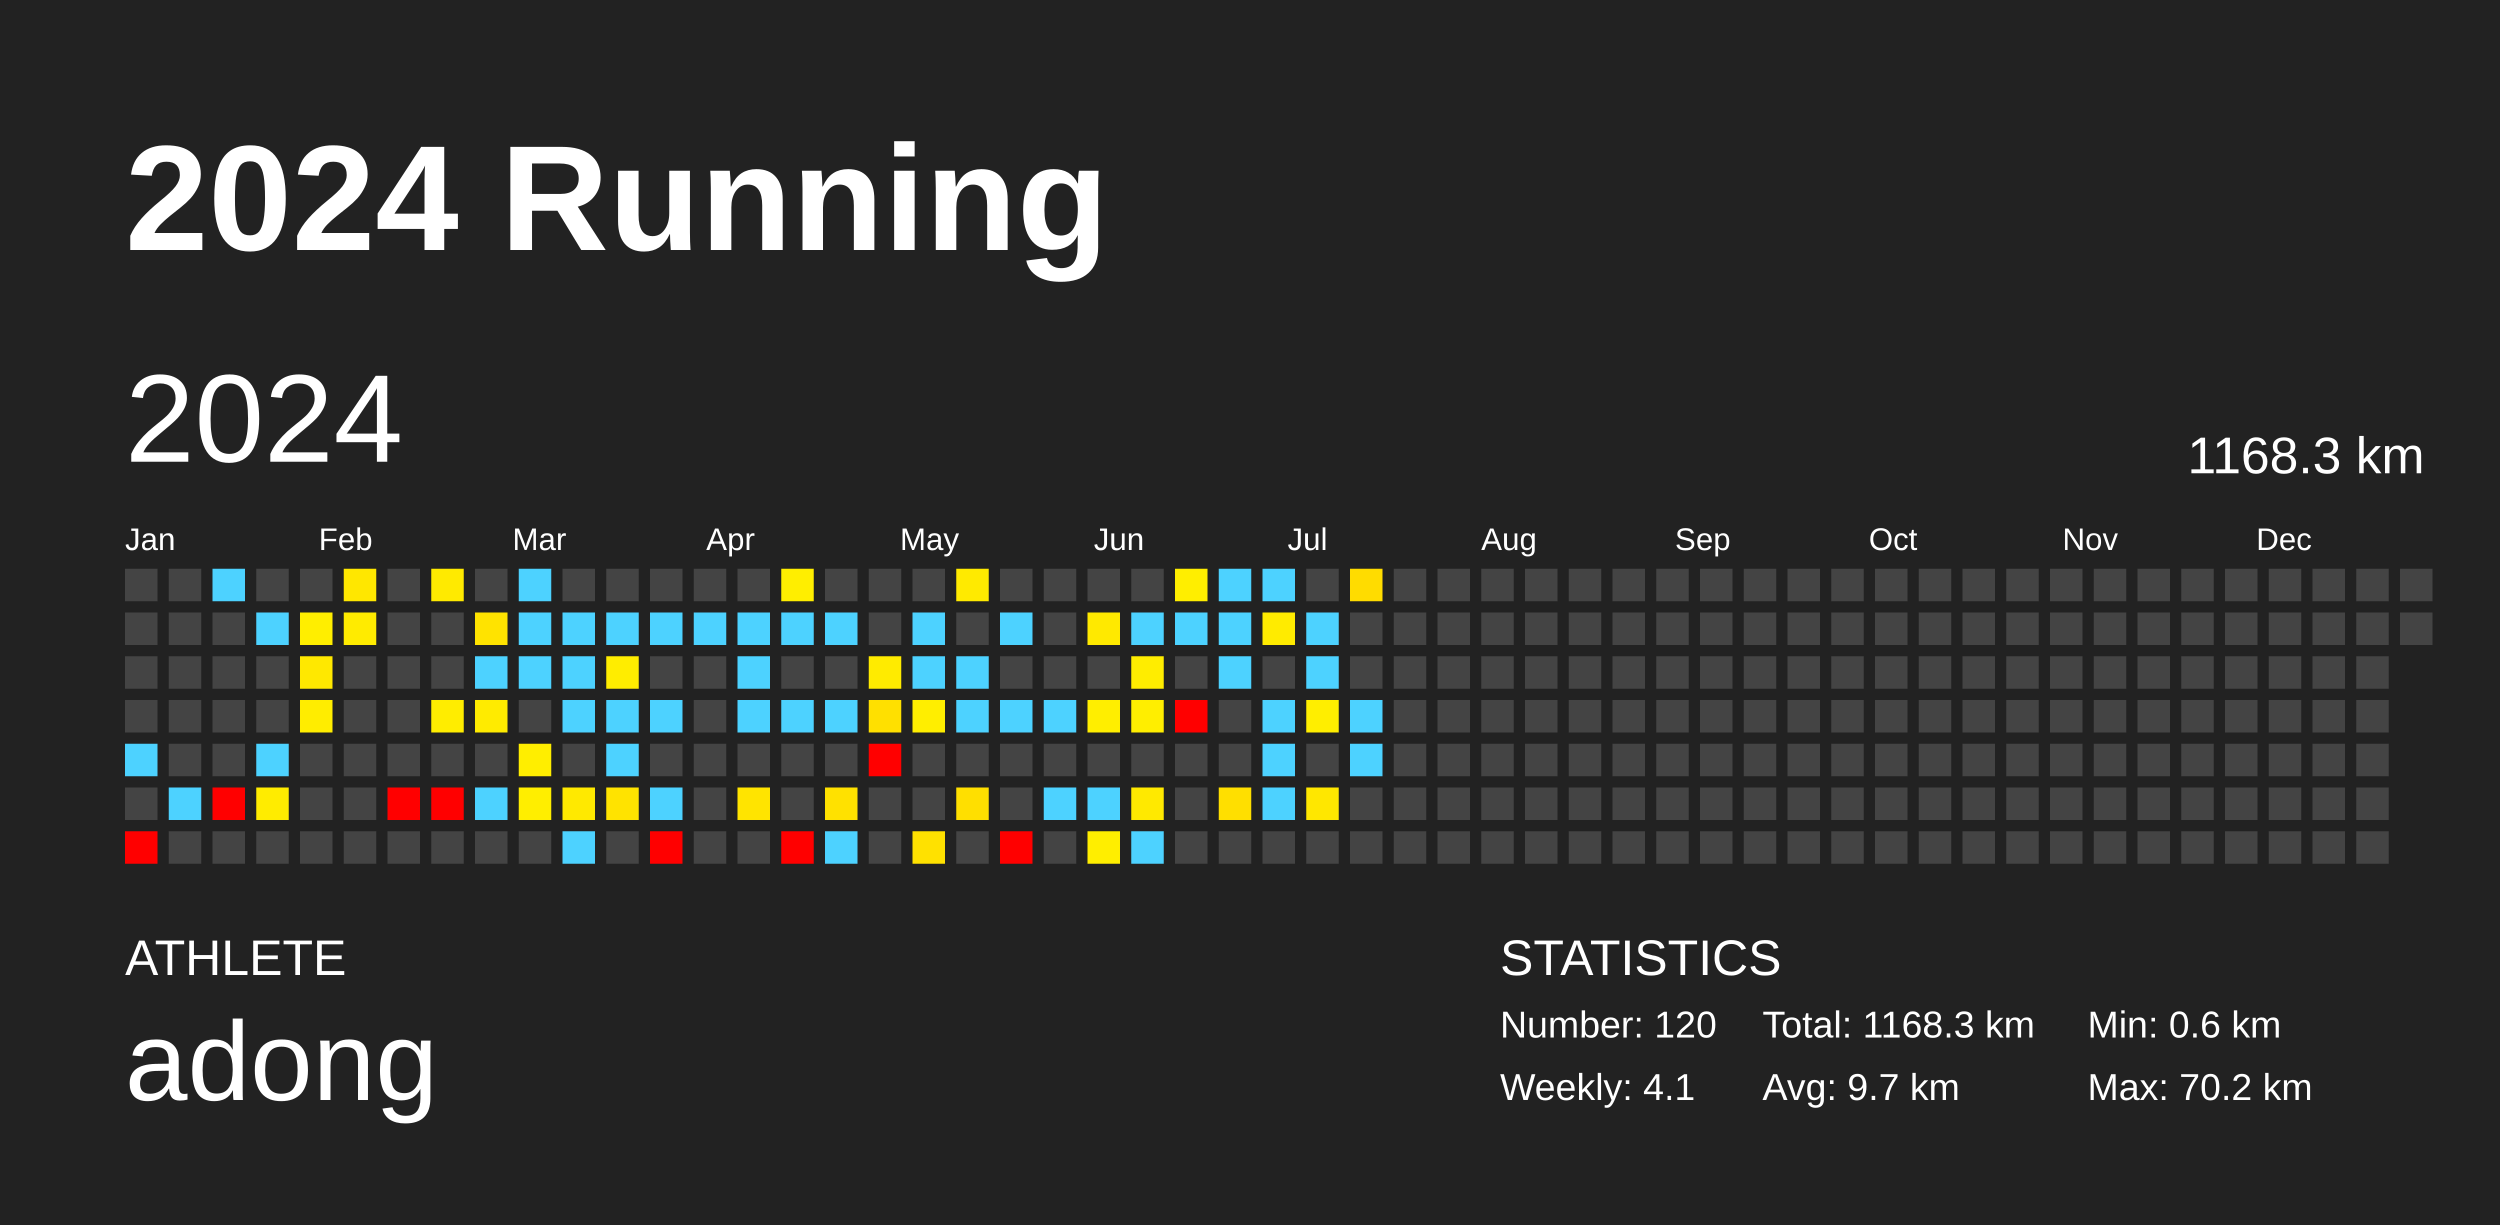
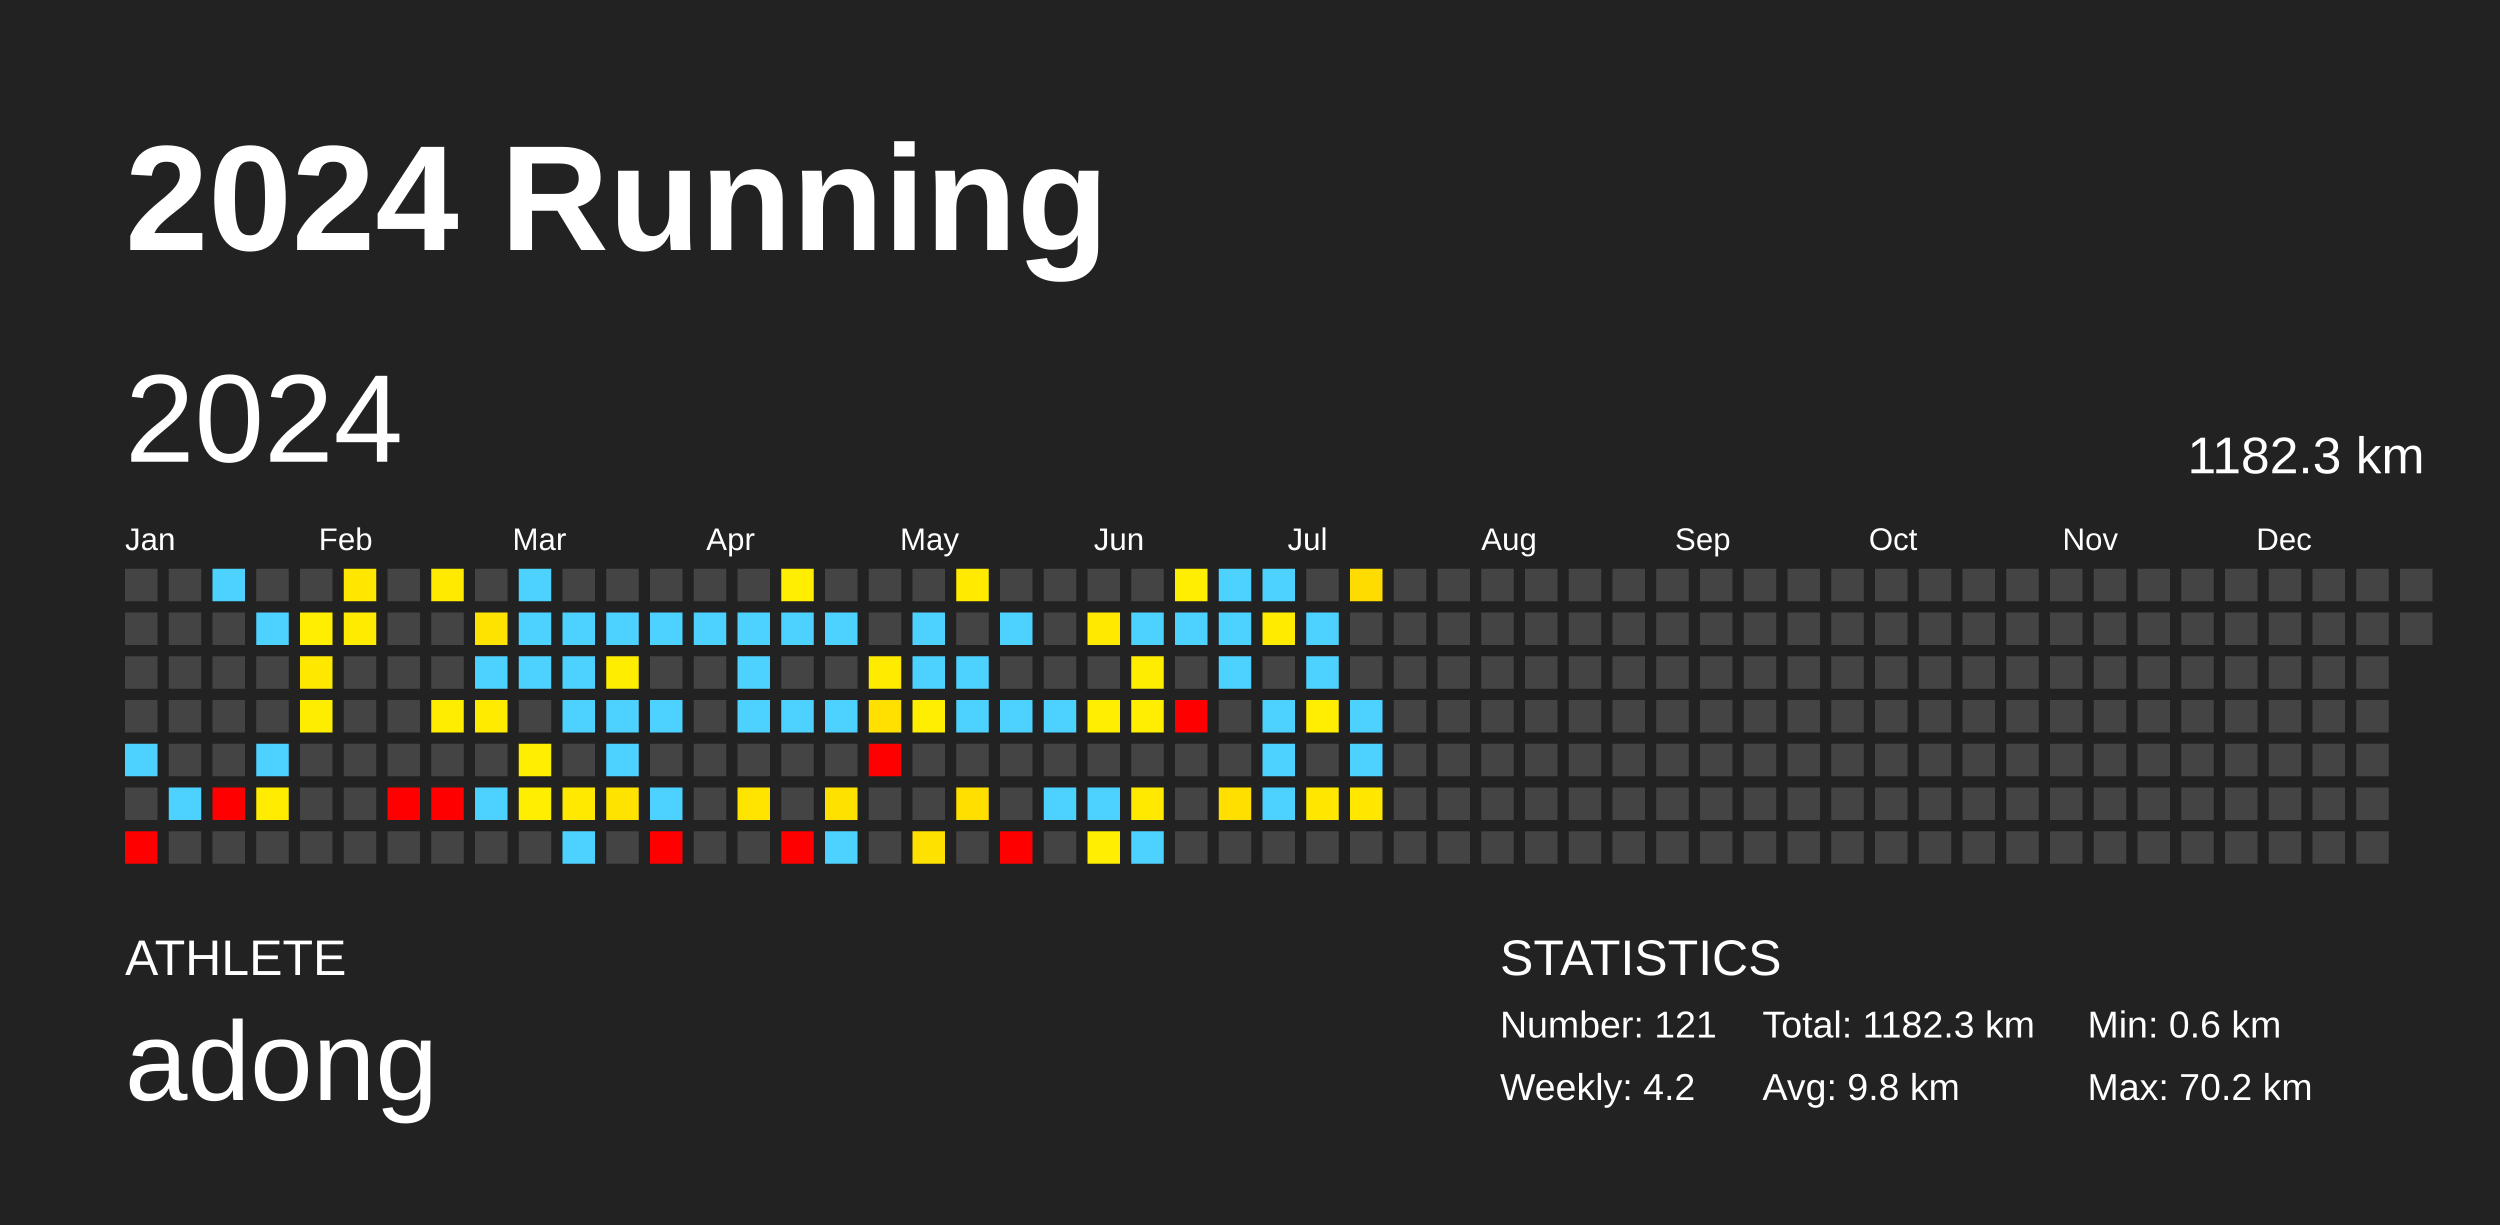
<svg xmlns="http://www.w3.org/2000/svg" baseProfile="full" height="98mm" version="1.1" viewBox="0,0,200,98" width="200mm">
  <defs />
  <rect fill="#222222" height="98" width="200" x="0" y="0" />
  <text fill="#FFFFFF" style="font-size:12px; font-family:Arial; font-weight:bold;" x="10" y="20">2024 Running</text>
  <text fill="#FFFFFF" style="font-size:4px; font-family:Arial" x="10" y="78">ATHLETE</text>
  <text fill="#FFFFFF" style="font-size:9px; font-family:Arial" x="10" y="88">adong</text>
  <text fill="#FFFFFF" style="font-size:4px; font-family:Arial" x="120" y="78">STATISTICS</text>
-   <text fill="#FFFFFF" style="font-size:3px; font-family:Arial" x="120" y="83">Number: 120</text>
-   <text fill="#FFFFFF" style="font-size:3px; font-family:Arial" x="120" y="88">Weekly: 4.1</text>
-   <text fill="#FFFFFF" style="font-size:3px; font-family:Arial" x="141" y="83">Total: 1168.3 km</text>
-   <text fill="#FFFFFF" style="font-size:3px; font-family:Arial" x="141" y="88">Avg: 9.7 km</text>
+   <text fill="#FFFFFF" style="font-size:3px; font-family:Arial" x="120" y="83">Number: 121</text>
+   <text fill="#FFFFFF" style="font-size:3px; font-family:Arial" x="120" y="88">Weekly: 4.2</text>
+   <text fill="#FFFFFF" style="font-size:3px; font-family:Arial" x="141" y="83">Total: 1182.3 km</text>
+   <text fill="#FFFFFF" style="font-size:3px; font-family:Arial" x="141" y="88">Avg: 9.8 km</text>
  <text fill="#FFFFFF" style="font-size:3px; font-family:Arial" x="167" y="83">Min: 0.6 km</text>
  <text fill="#FFFFFF" style="font-size:3px; font-family:Arial" x="167" y="88">Max: 70.2 km</text>
  <text dominant-baseline="hanging" fill="#FFFFFF" style="font-size:10.0px; font-family:Arial;" x="10" y="30">2024</text>
-   <text dominant-baseline="hanging" fill="#FFFFFF" style="font-size:4.125px; font-family:Arial;" x="175" y="35">1168.3 km</text>
+   <text dominant-baseline="hanging" fill="#FFFFFF" style="font-size:4.125px; font-family:Arial;" x="175" y="35">1182.3 km</text>
  <text fill="#FFFFFF" style="font-size:2.5px; font-family:Arial" x="10.0" y="44">Jan</text>
  <text fill="#FFFFFF" style="font-size:2.5px; font-family:Arial" x="25.5" y="44">Feb</text>
  <text fill="#FFFFFF" style="font-size:2.5px; font-family:Arial" x="41.0" y="44">Mar</text>
  <text fill="#FFFFFF" style="font-size:2.5px; font-family:Arial" x="56.5" y="44">Apr</text>
  <text fill="#FFFFFF" style="font-size:2.5px; font-family:Arial" x="72.0" y="44">May</text>
  <text fill="#FFFFFF" style="font-size:2.5px; font-family:Arial" x="87.5" y="44">Jun</text>
  <text fill="#FFFFFF" style="font-size:2.5px; font-family:Arial" x="103.0" y="44">Jul</text>
  <text fill="#FFFFFF" style="font-size:2.5px; font-family:Arial" x="118.5" y="44">Aug</text>
  <text fill="#FFFFFF" style="font-size:2.5px; font-family:Arial" x="134.0" y="44">Sep</text>
  <text fill="#FFFFFF" style="font-size:2.5px; font-family:Arial" x="149.5" y="44">Oct</text>
  <text fill="#FFFFFF" style="font-size:2.5px; font-family:Arial" x="165.0" y="44">Nov</text>
  <text fill="#FFFFFF" style="font-size:2.5px; font-family:Arial" x="180.5" y="44">Dec</text>
  <rect fill="#444444" height="2.6" width="2.6" x="10.0" y="45.5" />
  <rect fill="#444444" height="2.6" width="2.6" x="10.0" y="49.0" />
  <rect fill="#444444" height="2.6" width="2.6" x="10.0" y="52.5" />
  <rect fill="#444444" height="2.6" width="2.6" x="10.0" y="56.0" />
  <rect fill="#4dd2ff" height="2.6" width="2.6" x="10.0" y="59.5" />
  <rect fill="#444444" height="2.6" width="2.6" x="10.0" y="63.0" />
  <rect fill="red" height="2.6" width="2.6" x="10.0" y="66.5" />
  <rect fill="#444444" height="2.6" width="2.6" x="13.5" y="45.5" />
  <rect fill="#444444" height="2.6" width="2.6" x="13.5" y="49.0" />
  <rect fill="#444444" height="2.6" width="2.6" x="13.5" y="52.5" />
  <rect fill="#444444" height="2.6" width="2.6" x="13.5" y="56.0" />
  <rect fill="#444444" height="2.6" width="2.6" x="13.5" y="59.5" />
  <rect fill="#4dd2ff" height="2.6" width="2.6" x="13.5" y="63.0" />
  <rect fill="#444444" height="2.6" width="2.6" x="13.5" y="66.5" />
  <rect fill="#4dd2ff" height="2.6" width="2.6" x="17.0" y="45.5" />
  <rect fill="#444444" height="2.6" width="2.6" x="17.0" y="49.0" />
  <rect fill="#444444" height="2.6" width="2.6" x="17.0" y="52.5" />
  <rect fill="#444444" height="2.6" width="2.6" x="17.0" y="56.0" />
  <rect fill="#444444" height="2.6" width="2.6" x="17.0" y="59.5" />
  <rect fill="red" height="2.6" width="2.6" x="17.0" y="63.0" />
  <rect fill="#444444" height="2.6" width="2.6" x="17.0" y="66.5" />
  <rect fill="#444444" height="2.6" width="2.6" x="20.5" y="45.5" />
  <rect fill="#4dd2ff" height="2.6" width="2.6" x="20.5" y="49.0" />
  <rect fill="#444444" height="2.6" width="2.6" x="20.5" y="52.5" />
  <rect fill="#444444" height="2.6" width="2.6" x="20.5" y="56.0" />
  <rect fill="#4dd2ff" height="2.6" width="2.6" x="20.5" y="59.5" />
  <rect fill="#ffec00" height="2.6" width="2.6" x="20.5" y="63.0" />
  <rect fill="#444444" height="2.6" width="2.6" x="20.5" y="66.5" />
  <rect fill="#444444" height="2.6" width="2.6" x="24.0" y="45.5" />
  <rect fill="#ffee00" height="2.6" width="2.6" x="24.0" y="49.0" />
  <rect fill="#ffe800" height="2.6" width="2.6" x="24.0" y="52.5" />
  <rect fill="#ffed00" height="2.6" width="2.6" x="24.0" y="56.0" />
  <rect fill="#444444" height="2.6" width="2.6" x="24.0" y="59.5" />
  <rect fill="#444444" height="2.6" width="2.6" x="24.0" y="63.0" />
  <rect fill="#444444" height="2.6" width="2.6" x="24.0" y="66.5" />
  <rect fill="#ffe700" height="2.6" width="2.6" x="27.5" y="45.5" />
  <rect fill="#ffeb00" height="2.6" width="2.6" x="27.5" y="49.0" />
  <rect fill="#444444" height="2.6" width="2.6" x="27.5" y="52.5" />
  <rect fill="#444444" height="2.6" width="2.6" x="27.5" y="56.0" />
  <rect fill="#444444" height="2.6" width="2.6" x="27.5" y="59.5" />
  <rect fill="#444444" height="2.6" width="2.6" x="27.5" y="63.0" />
  <rect fill="#444444" height="2.6" width="2.6" x="27.5" y="66.5" />
  <rect fill="#444444" height="2.6" width="2.6" x="31.0" y="45.5" />
  <rect fill="#444444" height="2.6" width="2.6" x="31.0" y="49.0" />
  <rect fill="#444444" height="2.6" width="2.6" x="31.0" y="52.5" />
  <rect fill="#444444" height="2.6" width="2.6" x="31.0" y="56.0" />
  <rect fill="#444444" height="2.6" width="2.6" x="31.0" y="59.5" />
  <rect fill="red" height="2.6" width="2.6" x="31.0" y="63.0" />
  <rect fill="#444444" height="2.6" width="2.6" x="31.0" y="66.5" />
  <rect fill="#ffea00" height="2.6" width="2.6" x="34.5" y="45.5" />
  <rect fill="#444444" height="2.6" width="2.6" x="34.5" y="49.0" />
  <rect fill="#444444" height="2.6" width="2.6" x="34.5" y="52.5" />
  <rect fill="#ffed00" height="2.6" width="2.6" x="34.5" y="56.0" />
  <rect fill="#444444" height="2.6" width="2.6" x="34.5" y="59.5" />
  <rect fill="red" height="2.6" width="2.6" x="34.5" y="63.0" />
  <rect fill="#444444" height="2.6" width="2.6" x="34.5" y="66.5" />
  <rect fill="#444444" height="2.6" width="2.6" x="38.0" y="45.5" />
  <rect fill="#ffe300" height="2.6" width="2.6" x="38.0" y="49.0" />
  <rect fill="#4dd2ff" height="2.6" width="2.6" x="38.0" y="52.5" />
  <rect fill="#ffeb00" height="2.6" width="2.6" x="38.0" y="56.0" />
  <rect fill="#444444" height="2.6" width="2.6" x="38.0" y="59.5" />
  <rect fill="#4dd2ff" height="2.6" width="2.6" x="38.0" y="63.0" />
  <rect fill="#444444" height="2.6" width="2.6" x="38.0" y="66.5" />
  <rect fill="#4dd2ff" height="2.6" width="2.6" x="41.5" y="45.5" />
  <rect fill="#4dd2ff" height="2.6" width="2.6" x="41.5" y="49.0" />
  <rect fill="#4dd2ff" height="2.6" width="2.6" x="41.5" y="52.5" />
  <rect fill="#444444" height="2.6" width="2.6" x="41.5" y="56.0" />
  <rect fill="#ffee00" height="2.6" width="2.6" x="41.5" y="59.5" />
  <rect fill="#ffee00" height="2.6" width="2.6" x="41.5" y="63.0" />
  <rect fill="#444444" height="2.6" width="2.6" x="41.5" y="66.5" />
  <rect fill="#444444" height="2.6" width="2.6" x="45.0" y="45.5" />
  <rect fill="#4dd2ff" height="2.6" width="2.6" x="45.0" y="49.0" />
  <rect fill="#4dd2ff" height="2.6" width="2.6" x="45.0" y="52.5" />
  <rect fill="#4dd2ff" height="2.6" width="2.6" x="45.0" y="56.0" />
  <rect fill="#444444" height="2.6" width="2.6" x="45.0" y="59.5" />
  <rect fill="#ffe900" height="2.6" width="2.6" x="45.0" y="63.0" />
  <rect fill="#4dd2ff" height="2.6" width="2.6" x="45.0" y="66.5" />
  <rect fill="#444444" height="2.6" width="2.6" x="48.5" y="45.5" />
  <rect fill="#4dd2ff" height="2.6" width="2.6" x="48.5" y="49.0" />
  <rect fill="#ffed00" height="2.6" width="2.6" x="48.5" y="52.5" />
  <rect fill="#4dd2ff" height="2.6" width="2.6" x="48.5" y="56.0" />
  <rect fill="#4dd2ff" height="2.6" width="2.6" x="48.5" y="59.5" />
  <rect fill="#ffe300" height="2.6" width="2.6" x="48.5" y="63.0" />
  <rect fill="#444444" height="2.6" width="2.6" x="48.5" y="66.5" />
  <rect fill="#444444" height="2.6" width="2.6" x="52.0" y="45.5" />
  <rect fill="#4dd2ff" height="2.6" width="2.6" x="52.0" y="49.0" />
  <rect fill="#444444" height="2.6" width="2.6" x="52.0" y="52.5" />
  <rect fill="#4dd2ff" height="2.6" width="2.6" x="52.0" y="56.0" />
  <rect fill="#444444" height="2.6" width="2.6" x="52.0" y="59.5" />
  <rect fill="#4dd2ff" height="2.6" width="2.6" x="52.0" y="63.0" />
  <rect fill="red" height="2.6" width="2.6" x="52.0" y="66.5" />
  <rect fill="#444444" height="2.6" width="2.6" x="55.5" y="45.5" />
  <rect fill="#4dd2ff" height="2.6" width="2.6" x="55.5" y="49.0" />
  <rect fill="#444444" height="2.6" width="2.6" x="55.5" y="52.5" />
  <rect fill="#444444" height="2.6" width="2.6" x="55.5" y="56.0" />
  <rect fill="#444444" height="2.6" width="2.6" x="55.5" y="59.5" />
  <rect fill="#444444" height="2.6" width="2.6" x="55.5" y="63.0" />
  <rect fill="#444444" height="2.6" width="2.6" x="55.5" y="66.5" />
  <rect fill="#444444" height="2.6" width="2.6" x="59.0" y="45.5" />
  <rect fill="#4dd2ff" height="2.6" width="2.6" x="59.0" y="49.0" />
  <rect fill="#4dd2ff" height="2.6" width="2.6" x="59.0" y="52.5" />
  <rect fill="#4dd2ff" height="2.6" width="2.6" x="59.0" y="56.0" />
  <rect fill="#444444" height="2.6" width="2.6" x="59.0" y="59.5" />
  <rect fill="#ffe400" height="2.6" width="2.6" x="59.0" y="63.0" />
  <rect fill="#444444" height="2.6" width="2.6" x="59.0" y="66.5" />
  <rect fill="#ffee00" height="2.6" width="2.6" x="62.5" y="45.5" />
  <rect fill="#4dd2ff" height="2.6" width="2.6" x="62.5" y="49.0" />
  <rect fill="#444444" height="2.6" width="2.6" x="62.5" y="52.5" />
  <rect fill="#4dd2ff" height="2.6" width="2.6" x="62.5" y="56.0" />
  <rect fill="#444444" height="2.6" width="2.6" x="62.5" y="59.5" />
  <rect fill="#444444" height="2.6" width="2.6" x="62.5" y="63.0" />
  <rect fill="red" height="2.6" width="2.6" x="62.5" y="66.5" />
  <rect fill="#444444" height="2.6" width="2.6" x="66.0" y="45.5" />
  <rect fill="#4dd2ff" height="2.6" width="2.6" x="66.0" y="49.0" />
  <rect fill="#444444" height="2.6" width="2.6" x="66.0" y="52.5" />
  <rect fill="#4dd2ff" height="2.6" width="2.6" x="66.0" y="56.0" />
  <rect fill="#444444" height="2.6" width="2.6" x="66.0" y="59.5" />
  <rect fill="#ffe100" height="2.6" width="2.6" x="66.0" y="63.0" />
  <rect fill="#4dd2ff" height="2.6" width="2.6" x="66.0" y="66.5" />
  <rect fill="#444444" height="2.6" width="2.6" x="69.5" y="45.5" />
  <rect fill="#444444" height="2.6" width="2.6" x="69.5" y="49.0" />
  <rect fill="#ffeb00" height="2.6" width="2.6" x="69.5" y="52.5" />
  <rect fill="#ffe000" height="2.6" width="2.6" x="69.5" y="56.0" />
  <rect fill="red" height="2.6" width="2.6" x="69.5" y="59.5" />
  <rect fill="#444444" height="2.6" width="2.6" x="69.5" y="63.0" />
  <rect fill="#444444" height="2.6" width="2.6" x="69.5" y="66.5" />
  <rect fill="#444444" height="2.6" width="2.6" x="73.0" y="45.5" />
  <rect fill="#4dd2ff" height="2.6" width="2.6" x="73.0" y="49.0" />
  <rect fill="#4dd2ff" height="2.6" width="2.6" x="73.0" y="52.5" />
  <rect fill="#ffee00" height="2.6" width="2.6" x="73.0" y="56.0" />
  <rect fill="#444444" height="2.6" width="2.6" x="73.0" y="59.5" />
  <rect fill="#444444" height="2.6" width="2.6" x="73.0" y="63.0" />
  <rect fill="#ffe100" height="2.6" width="2.6" x="73.0" y="66.5" />
  <rect fill="#ffea00" height="2.6" width="2.6" x="76.5" y="45.5" />
  <rect fill="#444444" height="2.6" width="2.6" x="76.5" y="49.0" />
  <rect fill="#4dd2ff" height="2.6" width="2.6" x="76.5" y="52.5" />
  <rect fill="#4dd2ff" height="2.6" width="2.6" x="76.5" y="56.0" />
  <rect fill="#444444" height="2.6" width="2.6" x="76.5" y="59.5" />
  <rect fill="#ffdf00" height="2.6" width="2.6" x="76.5" y="63.0" />
  <rect fill="#444444" height="2.6" width="2.6" x="76.5" y="66.5" />
  <rect fill="#444444" height="2.6" width="2.6" x="80.0" y="45.5" />
  <rect fill="#4dd2ff" height="2.6" width="2.6" x="80.0" y="49.0" />
  <rect fill="#444444" height="2.6" width="2.6" x="80.0" y="52.5" />
  <rect fill="#4dd2ff" height="2.6" width="2.6" x="80.0" y="56.0" />
  <rect fill="#444444" height="2.6" width="2.6" x="80.0" y="59.5" />
  <rect fill="#444444" height="2.6" width="2.6" x="80.0" y="63.0" />
  <rect fill="red" height="2.6" width="2.6" x="80.0" y="66.5" />
  <rect fill="#444444" height="2.6" width="2.6" x="83.5" y="45.5" />
  <rect fill="#444444" height="2.6" width="2.6" x="83.5" y="49.0" />
  <rect fill="#444444" height="2.6" width="2.6" x="83.5" y="52.5" />
  <rect fill="#4dd2ff" height="2.6" width="2.6" x="83.5" y="56.0" />
  <rect fill="#444444" height="2.6" width="2.6" x="83.5" y="59.5" />
  <rect fill="#4dd2ff" height="2.6" width="2.6" x="83.5" y="63.0" />
  <rect fill="#444444" height="2.6" width="2.6" x="83.5" y="66.5" />
  <rect fill="#444444" height="2.6" width="2.6" x="87.0" y="45.5" />
  <rect fill="#ffe900" height="2.6" width="2.6" x="87.0" y="49.0" />
  <rect fill="#444444" height="2.6" width="2.6" x="87.0" y="52.5" />
  <rect fill="#ffee00" height="2.6" width="2.6" x="87.0" y="56.0" />
  <rect fill="#444444" height="2.6" width="2.6" x="87.0" y="59.5" />
  <rect fill="#4dd2ff" height="2.6" width="2.6" x="87.0" y="63.0" />
  <rect fill="#ffee00" height="2.6" width="2.6" x="87.0" y="66.5" />
  <rect fill="#444444" height="2.6" width="2.6" x="90.5" y="45.5" />
  <rect fill="#4dd2ff" height="2.6" width="2.6" x="90.5" y="49.0" />
  <rect fill="#ffed00" height="2.6" width="2.6" x="90.5" y="52.5" />
  <rect fill="#ffee00" height="2.6" width="2.6" x="90.5" y="56.0" />
  <rect fill="#444444" height="2.6" width="2.6" x="90.5" y="59.5" />
  <rect fill="#ffe900" height="2.6" width="2.6" x="90.5" y="63.0" />
  <rect fill="#4dd2ff" height="2.6" width="2.6" x="90.5" y="66.5" />
  <rect fill="#ffee00" height="2.6" width="2.6" x="94.0" y="45.5" />
  <rect fill="#4dd2ff" height="2.6" width="2.6" x="94.0" y="49.0" />
  <rect fill="#444444" height="2.6" width="2.6" x="94.0" y="52.5" />
  <rect fill="red" height="2.6" width="2.6" x="94.0" y="56.0" />
  <rect fill="#444444" height="2.6" width="2.6" x="94.0" y="59.5" />
  <rect fill="#444444" height="2.6" width="2.6" x="94.0" y="63.0" />
  <rect fill="#444444" height="2.6" width="2.6" x="94.0" y="66.5" />
  <rect fill="#4dd2ff" height="2.6" width="2.6" x="97.5" y="45.5" />
  <rect fill="#4dd2ff" height="2.6" width="2.6" x="97.5" y="49.0" />
  <rect fill="#4dd2ff" height="2.6" width="2.6" x="97.5" y="52.5" />
  <rect fill="#444444" height="2.6" width="2.6" x="97.5" y="56.0" />
  <rect fill="#444444" height="2.6" width="2.6" x="97.5" y="59.5" />
  <rect fill="#ffdf00" height="2.6" width="2.6" x="97.5" y="63.0" />
  <rect fill="#444444" height="2.6" width="2.6" x="97.5" y="66.5" />
  <rect fill="#4dd2ff" height="2.6" width="2.6" x="101.0" y="45.5" />
  <rect fill="#ffeb00" height="2.6" width="2.6" x="101.0" y="49.0" />
  <rect fill="#444444" height="2.6" width="2.6" x="101.0" y="52.5" />
  <rect fill="#4dd2ff" height="2.6" width="2.6" x="101.0" y="56.0" />
  <rect fill="#4dd2ff" height="2.6" width="2.6" x="101.0" y="59.5" />
  <rect fill="#4dd2ff" height="2.6" width="2.6" x="101.0" y="63.0" />
  <rect fill="#444444" height="2.6" width="2.6" x="101.0" y="66.5" />
  <rect fill="#444444" height="2.6" width="2.6" x="104.5" y="45.5" />
  <rect fill="#4dd2ff" height="2.6" width="2.6" x="104.5" y="49.0" />
  <rect fill="#4dd2ff" height="2.6" width="2.6" x="104.5" y="52.5" />
  <rect fill="#ffee00" height="2.6" width="2.6" x="104.5" y="56.0" />
  <rect fill="#444444" height="2.6" width="2.6" x="104.5" y="59.5" />
  <rect fill="#ffe700" height="2.6" width="2.6" x="104.5" y="63.0" />
  <rect fill="#444444" height="2.6" width="2.6" x="104.5" y="66.5" />
  <rect fill="#ffdc00" height="2.6" width="2.6" x="108.0" y="45.5" />
  <rect fill="#444444" height="2.6" width="2.6" x="108.0" y="49.0" />
  <rect fill="#444444" height="2.6" width="2.6" x="108.0" y="52.5" />
  <rect fill="#4dd2ff" height="2.6" width="2.6" x="108.0" y="56.0" />
  <rect fill="#4dd2ff" height="2.6" width="2.6" x="108.0" y="59.5" />
-   <rect fill="#444444" height="2.6" width="2.6" x="108.0" y="63.0" />
+   <rect fill="#ffe700" height="2.6" width="2.6" x="108.0" y="63.0" />
  <rect fill="#444444" height="2.6" width="2.6" x="108.0" y="66.5" />
  <rect fill="#444444" height="2.6" width="2.6" x="111.5" y="45.5" />
  <rect fill="#444444" height="2.6" width="2.6" x="111.5" y="49.0" />
  <rect fill="#444444" height="2.6" width="2.6" x="111.5" y="52.5" />
  <rect fill="#444444" height="2.6" width="2.6" x="111.5" y="56.0" />
  <rect fill="#444444" height="2.6" width="2.6" x="111.5" y="59.5" />
  <rect fill="#444444" height="2.6" width="2.6" x="111.5" y="63.0" />
  <rect fill="#444444" height="2.6" width="2.6" x="111.5" y="66.5" />
  <rect fill="#444444" height="2.6" width="2.6" x="115.0" y="45.5" />
  <rect fill="#444444" height="2.6" width="2.6" x="115.0" y="49.0" />
  <rect fill="#444444" height="2.6" width="2.6" x="115.0" y="52.5" />
  <rect fill="#444444" height="2.6" width="2.6" x="115.0" y="56.0" />
  <rect fill="#444444" height="2.6" width="2.6" x="115.0" y="59.5" />
  <rect fill="#444444" height="2.6" width="2.6" x="115.0" y="63.0" />
  <rect fill="#444444" height="2.6" width="2.6" x="115.0" y="66.5" />
  <rect fill="#444444" height="2.6" width="2.6" x="118.5" y="45.5" />
  <rect fill="#444444" height="2.6" width="2.6" x="118.5" y="49.0" />
  <rect fill="#444444" height="2.6" width="2.6" x="118.5" y="52.5" />
  <rect fill="#444444" height="2.6" width="2.6" x="118.5" y="56.0" />
  <rect fill="#444444" height="2.6" width="2.6" x="118.5" y="59.5" />
  <rect fill="#444444" height="2.6" width="2.6" x="118.5" y="63.0" />
  <rect fill="#444444" height="2.6" width="2.6" x="118.5" y="66.5" />
  <rect fill="#444444" height="2.6" width="2.6" x="122.0" y="45.5" />
  <rect fill="#444444" height="2.6" width="2.6" x="122.0" y="49.0" />
  <rect fill="#444444" height="2.6" width="2.6" x="122.0" y="52.5" />
  <rect fill="#444444" height="2.6" width="2.6" x="122.0" y="56.0" />
  <rect fill="#444444" height="2.6" width="2.6" x="122.0" y="59.5" />
  <rect fill="#444444" height="2.6" width="2.6" x="122.0" y="63.0" />
  <rect fill="#444444" height="2.6" width="2.6" x="122.0" y="66.5" />
  <rect fill="#444444" height="2.6" width="2.6" x="125.5" y="45.5" />
  <rect fill="#444444" height="2.6" width="2.6" x="125.5" y="49.0" />
  <rect fill="#444444" height="2.6" width="2.6" x="125.5" y="52.5" />
  <rect fill="#444444" height="2.6" width="2.6" x="125.5" y="56.0" />
  <rect fill="#444444" height="2.6" width="2.6" x="125.5" y="59.5" />
  <rect fill="#444444" height="2.6" width="2.6" x="125.5" y="63.0" />
  <rect fill="#444444" height="2.6" width="2.6" x="125.5" y="66.5" />
  <rect fill="#444444" height="2.6" width="2.6" x="129.0" y="45.5" />
  <rect fill="#444444" height="2.6" width="2.6" x="129.0" y="49.0" />
  <rect fill="#444444" height="2.6" width="2.6" x="129.0" y="52.5" />
  <rect fill="#444444" height="2.6" width="2.6" x="129.0" y="56.0" />
  <rect fill="#444444" height="2.6" width="2.6" x="129.0" y="59.5" />
  <rect fill="#444444" height="2.6" width="2.6" x="129.0" y="63.0" />
  <rect fill="#444444" height="2.6" width="2.6" x="129.0" y="66.5" />
  <rect fill="#444444" height="2.6" width="2.6" x="132.5" y="45.5" />
  <rect fill="#444444" height="2.6" width="2.6" x="132.5" y="49.0" />
  <rect fill="#444444" height="2.6" width="2.6" x="132.5" y="52.5" />
  <rect fill="#444444" height="2.6" width="2.6" x="132.5" y="56.0" />
  <rect fill="#444444" height="2.6" width="2.6" x="132.5" y="59.5" />
  <rect fill="#444444" height="2.6" width="2.6" x="132.5" y="63.0" />
  <rect fill="#444444" height="2.6" width="2.6" x="132.5" y="66.5" />
  <rect fill="#444444" height="2.6" width="2.6" x="136.0" y="45.5" />
  <rect fill="#444444" height="2.6" width="2.6" x="136.0" y="49.0" />
  <rect fill="#444444" height="2.6" width="2.6" x="136.0" y="52.5" />
  <rect fill="#444444" height="2.6" width="2.6" x="136.0" y="56.0" />
  <rect fill="#444444" height="2.6" width="2.6" x="136.0" y="59.5" />
  <rect fill="#444444" height="2.6" width="2.6" x="136.0" y="63.0" />
  <rect fill="#444444" height="2.6" width="2.6" x="136.0" y="66.5" />
  <rect fill="#444444" height="2.6" width="2.6" x="139.5" y="45.5" />
  <rect fill="#444444" height="2.6" width="2.6" x="139.5" y="49.0" />
  <rect fill="#444444" height="2.6" width="2.6" x="139.5" y="52.5" />
  <rect fill="#444444" height="2.6" width="2.6" x="139.5" y="56.0" />
  <rect fill="#444444" height="2.6" width="2.6" x="139.5" y="59.5" />
  <rect fill="#444444" height="2.6" width="2.6" x="139.5" y="63.0" />
  <rect fill="#444444" height="2.6" width="2.6" x="139.5" y="66.5" />
  <rect fill="#444444" height="2.6" width="2.6" x="143.0" y="45.5" />
  <rect fill="#444444" height="2.6" width="2.6" x="143.0" y="49.0" />
  <rect fill="#444444" height="2.6" width="2.6" x="143.0" y="52.5" />
  <rect fill="#444444" height="2.6" width="2.6" x="143.0" y="56.0" />
  <rect fill="#444444" height="2.6" width="2.6" x="143.0" y="59.5" />
  <rect fill="#444444" height="2.6" width="2.6" x="143.0" y="63.0" />
  <rect fill="#444444" height="2.6" width="2.6" x="143.0" y="66.5" />
  <rect fill="#444444" height="2.6" width="2.6" x="146.5" y="45.5" />
  <rect fill="#444444" height="2.6" width="2.6" x="146.5" y="49.0" />
  <rect fill="#444444" height="2.6" width="2.6" x="146.5" y="52.5" />
  <rect fill="#444444" height="2.6" width="2.6" x="146.5" y="56.0" />
  <rect fill="#444444" height="2.6" width="2.6" x="146.5" y="59.5" />
  <rect fill="#444444" height="2.6" width="2.6" x="146.5" y="63.0" />
  <rect fill="#444444" height="2.6" width="2.6" x="146.5" y="66.5" />
  <rect fill="#444444" height="2.6" width="2.6" x="150.0" y="45.5" />
  <rect fill="#444444" height="2.6" width="2.6" x="150.0" y="49.0" />
  <rect fill="#444444" height="2.6" width="2.6" x="150.0" y="52.5" />
  <rect fill="#444444" height="2.6" width="2.6" x="150.0" y="56.0" />
  <rect fill="#444444" height="2.6" width="2.6" x="150.0" y="59.5" />
  <rect fill="#444444" height="2.6" width="2.6" x="150.0" y="63.0" />
  <rect fill="#444444" height="2.6" width="2.6" x="150.0" y="66.5" />
  <rect fill="#444444" height="2.6" width="2.6" x="153.5" y="45.5" />
  <rect fill="#444444" height="2.6" width="2.6" x="153.5" y="49.0" />
  <rect fill="#444444" height="2.6" width="2.6" x="153.5" y="52.5" />
  <rect fill="#444444" height="2.6" width="2.6" x="153.5" y="56.0" />
  <rect fill="#444444" height="2.6" width="2.6" x="153.5" y="59.5" />
  <rect fill="#444444" height="2.6" width="2.6" x="153.5" y="63.0" />
  <rect fill="#444444" height="2.6" width="2.6" x="153.5" y="66.5" />
  <rect fill="#444444" height="2.6" width="2.6" x="157.0" y="45.5" />
  <rect fill="#444444" height="2.6" width="2.6" x="157.0" y="49.0" />
  <rect fill="#444444" height="2.6" width="2.6" x="157.0" y="52.5" />
  <rect fill="#444444" height="2.6" width="2.6" x="157.0" y="56.0" />
  <rect fill="#444444" height="2.6" width="2.6" x="157.0" y="59.5" />
  <rect fill="#444444" height="2.6" width="2.6" x="157.0" y="63.0" />
  <rect fill="#444444" height="2.6" width="2.6" x="157.0" y="66.5" />
  <rect fill="#444444" height="2.6" width="2.6" x="160.5" y="45.5" />
  <rect fill="#444444" height="2.6" width="2.6" x="160.5" y="49.0" />
  <rect fill="#444444" height="2.6" width="2.6" x="160.5" y="52.5" />
  <rect fill="#444444" height="2.6" width="2.6" x="160.5" y="56.0" />
  <rect fill="#444444" height="2.6" width="2.6" x="160.5" y="59.5" />
  <rect fill="#444444" height="2.6" width="2.6" x="160.5" y="63.0" />
  <rect fill="#444444" height="2.6" width="2.6" x="160.5" y="66.5" />
  <rect fill="#444444" height="2.6" width="2.6" x="164.0" y="45.5" />
  <rect fill="#444444" height="2.6" width="2.6" x="164.0" y="49.0" />
  <rect fill="#444444" height="2.6" width="2.6" x="164.0" y="52.5" />
  <rect fill="#444444" height="2.6" width="2.6" x="164.0" y="56.0" />
  <rect fill="#444444" height="2.6" width="2.6" x="164.0" y="59.5" />
  <rect fill="#444444" height="2.6" width="2.6" x="164.0" y="63.0" />
  <rect fill="#444444" height="2.6" width="2.6" x="164.0" y="66.5" />
  <rect fill="#444444" height="2.6" width="2.6" x="167.5" y="45.5" />
  <rect fill="#444444" height="2.6" width="2.6" x="167.5" y="49.0" />
  <rect fill="#444444" height="2.6" width="2.6" x="167.5" y="52.5" />
  <rect fill="#444444" height="2.6" width="2.6" x="167.5" y="56.0" />
  <rect fill="#444444" height="2.6" width="2.6" x="167.5" y="59.5" />
  <rect fill="#444444" height="2.6" width="2.6" x="167.5" y="63.0" />
  <rect fill="#444444" height="2.6" width="2.6" x="167.5" y="66.5" />
  <rect fill="#444444" height="2.6" width="2.6" x="171.0" y="45.5" />
  <rect fill="#444444" height="2.6" width="2.6" x="171.0" y="49.0" />
  <rect fill="#444444" height="2.6" width="2.6" x="171.0" y="52.5" />
  <rect fill="#444444" height="2.6" width="2.6" x="171.0" y="56.0" />
  <rect fill="#444444" height="2.6" width="2.6" x="171.0" y="59.5" />
  <rect fill="#444444" height="2.6" width="2.6" x="171.0" y="63.0" />
  <rect fill="#444444" height="2.6" width="2.6" x="171.0" y="66.5" />
  <rect fill="#444444" height="2.6" width="2.6" x="174.5" y="45.5" />
  <rect fill="#444444" height="2.6" width="2.6" x="174.5" y="49.0" />
  <rect fill="#444444" height="2.6" width="2.6" x="174.5" y="52.5" />
  <rect fill="#444444" height="2.6" width="2.6" x="174.5" y="56.0" />
  <rect fill="#444444" height="2.6" width="2.6" x="174.5" y="59.5" />
  <rect fill="#444444" height="2.6" width="2.6" x="174.5" y="63.0" />
  <rect fill="#444444" height="2.6" width="2.6" x="174.5" y="66.5" />
  <rect fill="#444444" height="2.6" width="2.6" x="178.0" y="45.5" />
  <rect fill="#444444" height="2.6" width="2.6" x="178.0" y="49.0" />
  <rect fill="#444444" height="2.6" width="2.6" x="178.0" y="52.5" />
  <rect fill="#444444" height="2.6" width="2.6" x="178.0" y="56.0" />
  <rect fill="#444444" height="2.6" width="2.6" x="178.0" y="59.5" />
  <rect fill="#444444" height="2.6" width="2.6" x="178.0" y="63.0" />
  <rect fill="#444444" height="2.6" width="2.6" x="178.0" y="66.5" />
  <rect fill="#444444" height="2.6" width="2.6" x="181.5" y="45.5" />
  <rect fill="#444444" height="2.6" width="2.6" x="181.5" y="49.0" />
  <rect fill="#444444" height="2.6" width="2.6" x="181.5" y="52.5" />
  <rect fill="#444444" height="2.6" width="2.6" x="181.5" y="56.0" />
  <rect fill="#444444" height="2.6" width="2.6" x="181.5" y="59.5" />
  <rect fill="#444444" height="2.6" width="2.6" x="181.5" y="63.0" />
  <rect fill="#444444" height="2.6" width="2.6" x="181.5" y="66.5" />
  <rect fill="#444444" height="2.6" width="2.6" x="185.0" y="45.5" />
  <rect fill="#444444" height="2.6" width="2.6" x="185.0" y="49.0" />
  <rect fill="#444444" height="2.6" width="2.6" x="185.0" y="52.5" />
  <rect fill="#444444" height="2.6" width="2.6" x="185.0" y="56.0" />
  <rect fill="#444444" height="2.6" width="2.6" x="185.0" y="59.5" />
  <rect fill="#444444" height="2.6" width="2.6" x="185.0" y="63.0" />
  <rect fill="#444444" height="2.6" width="2.6" x="185.0" y="66.5" />
  <rect fill="#444444" height="2.6" width="2.6" x="188.5" y="45.5" />
  <rect fill="#444444" height="2.6" width="2.6" x="188.5" y="49.0" />
  <rect fill="#444444" height="2.6" width="2.6" x="188.5" y="52.5" />
  <rect fill="#444444" height="2.6" width="2.6" x="188.5" y="56.0" />
  <rect fill="#444444" height="2.6" width="2.6" x="188.5" y="59.5" />
  <rect fill="#444444" height="2.6" width="2.6" x="188.5" y="63.0" />
  <rect fill="#444444" height="2.6" width="2.6" x="188.5" y="66.5" />
  <rect fill="#444444" height="2.6" width="2.6" x="192.0" y="45.5" />
  <rect fill="#444444" height="2.6" width="2.6" x="192.0" y="49.0" />
</svg>
